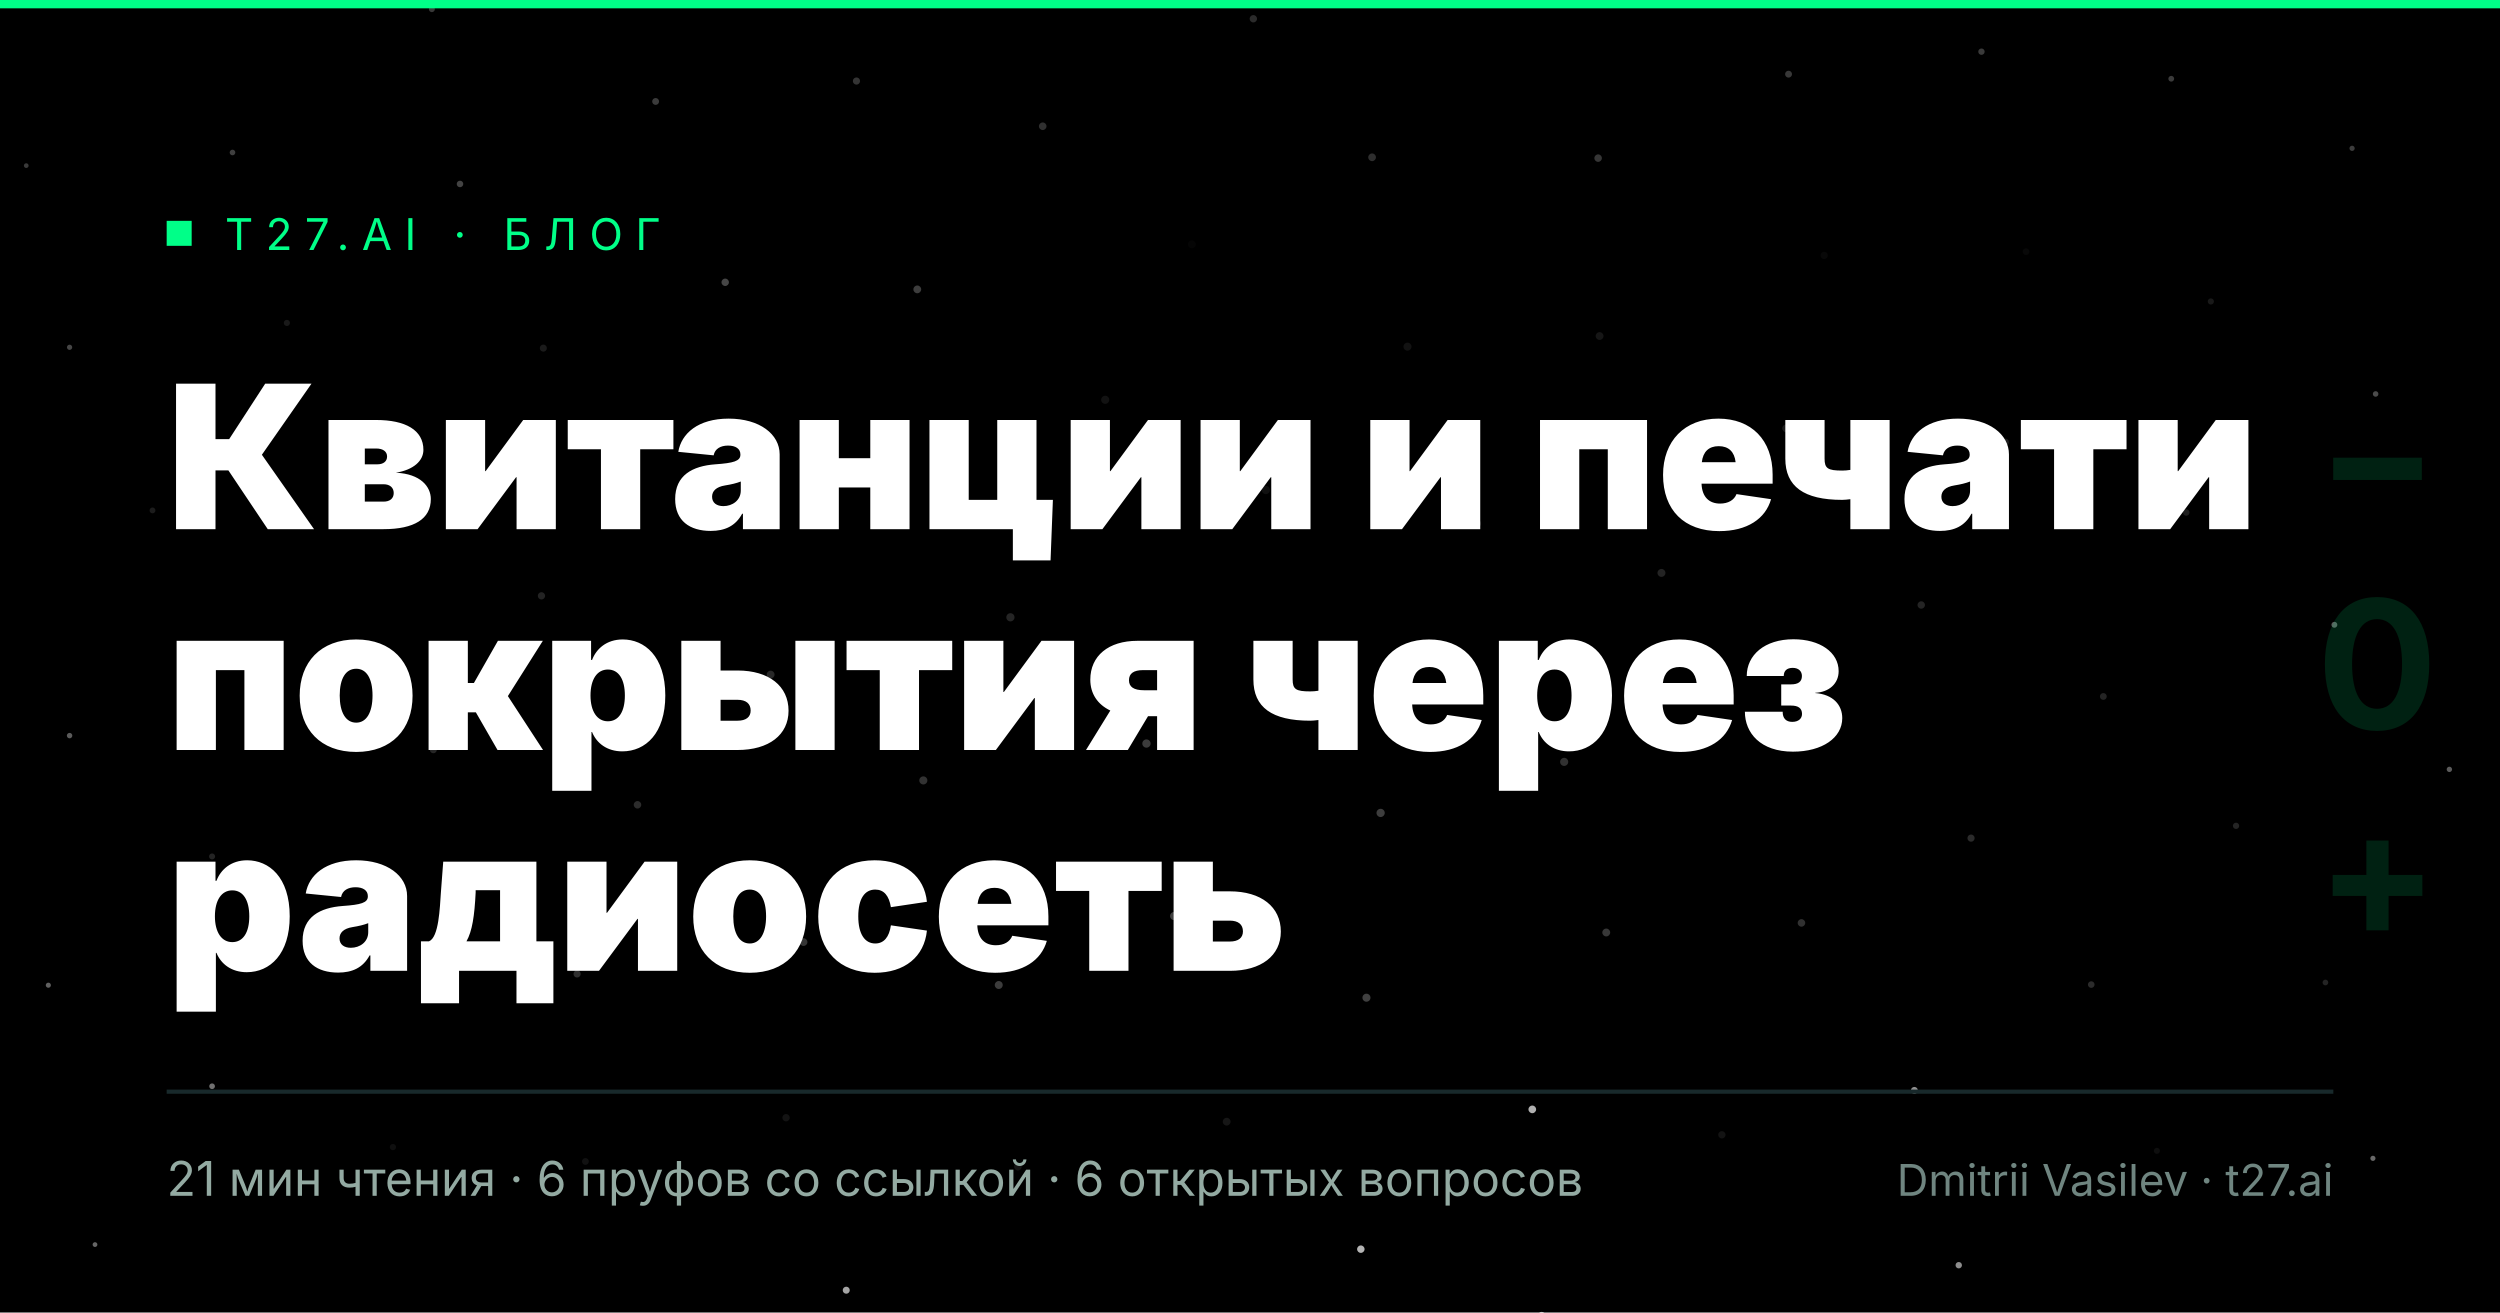
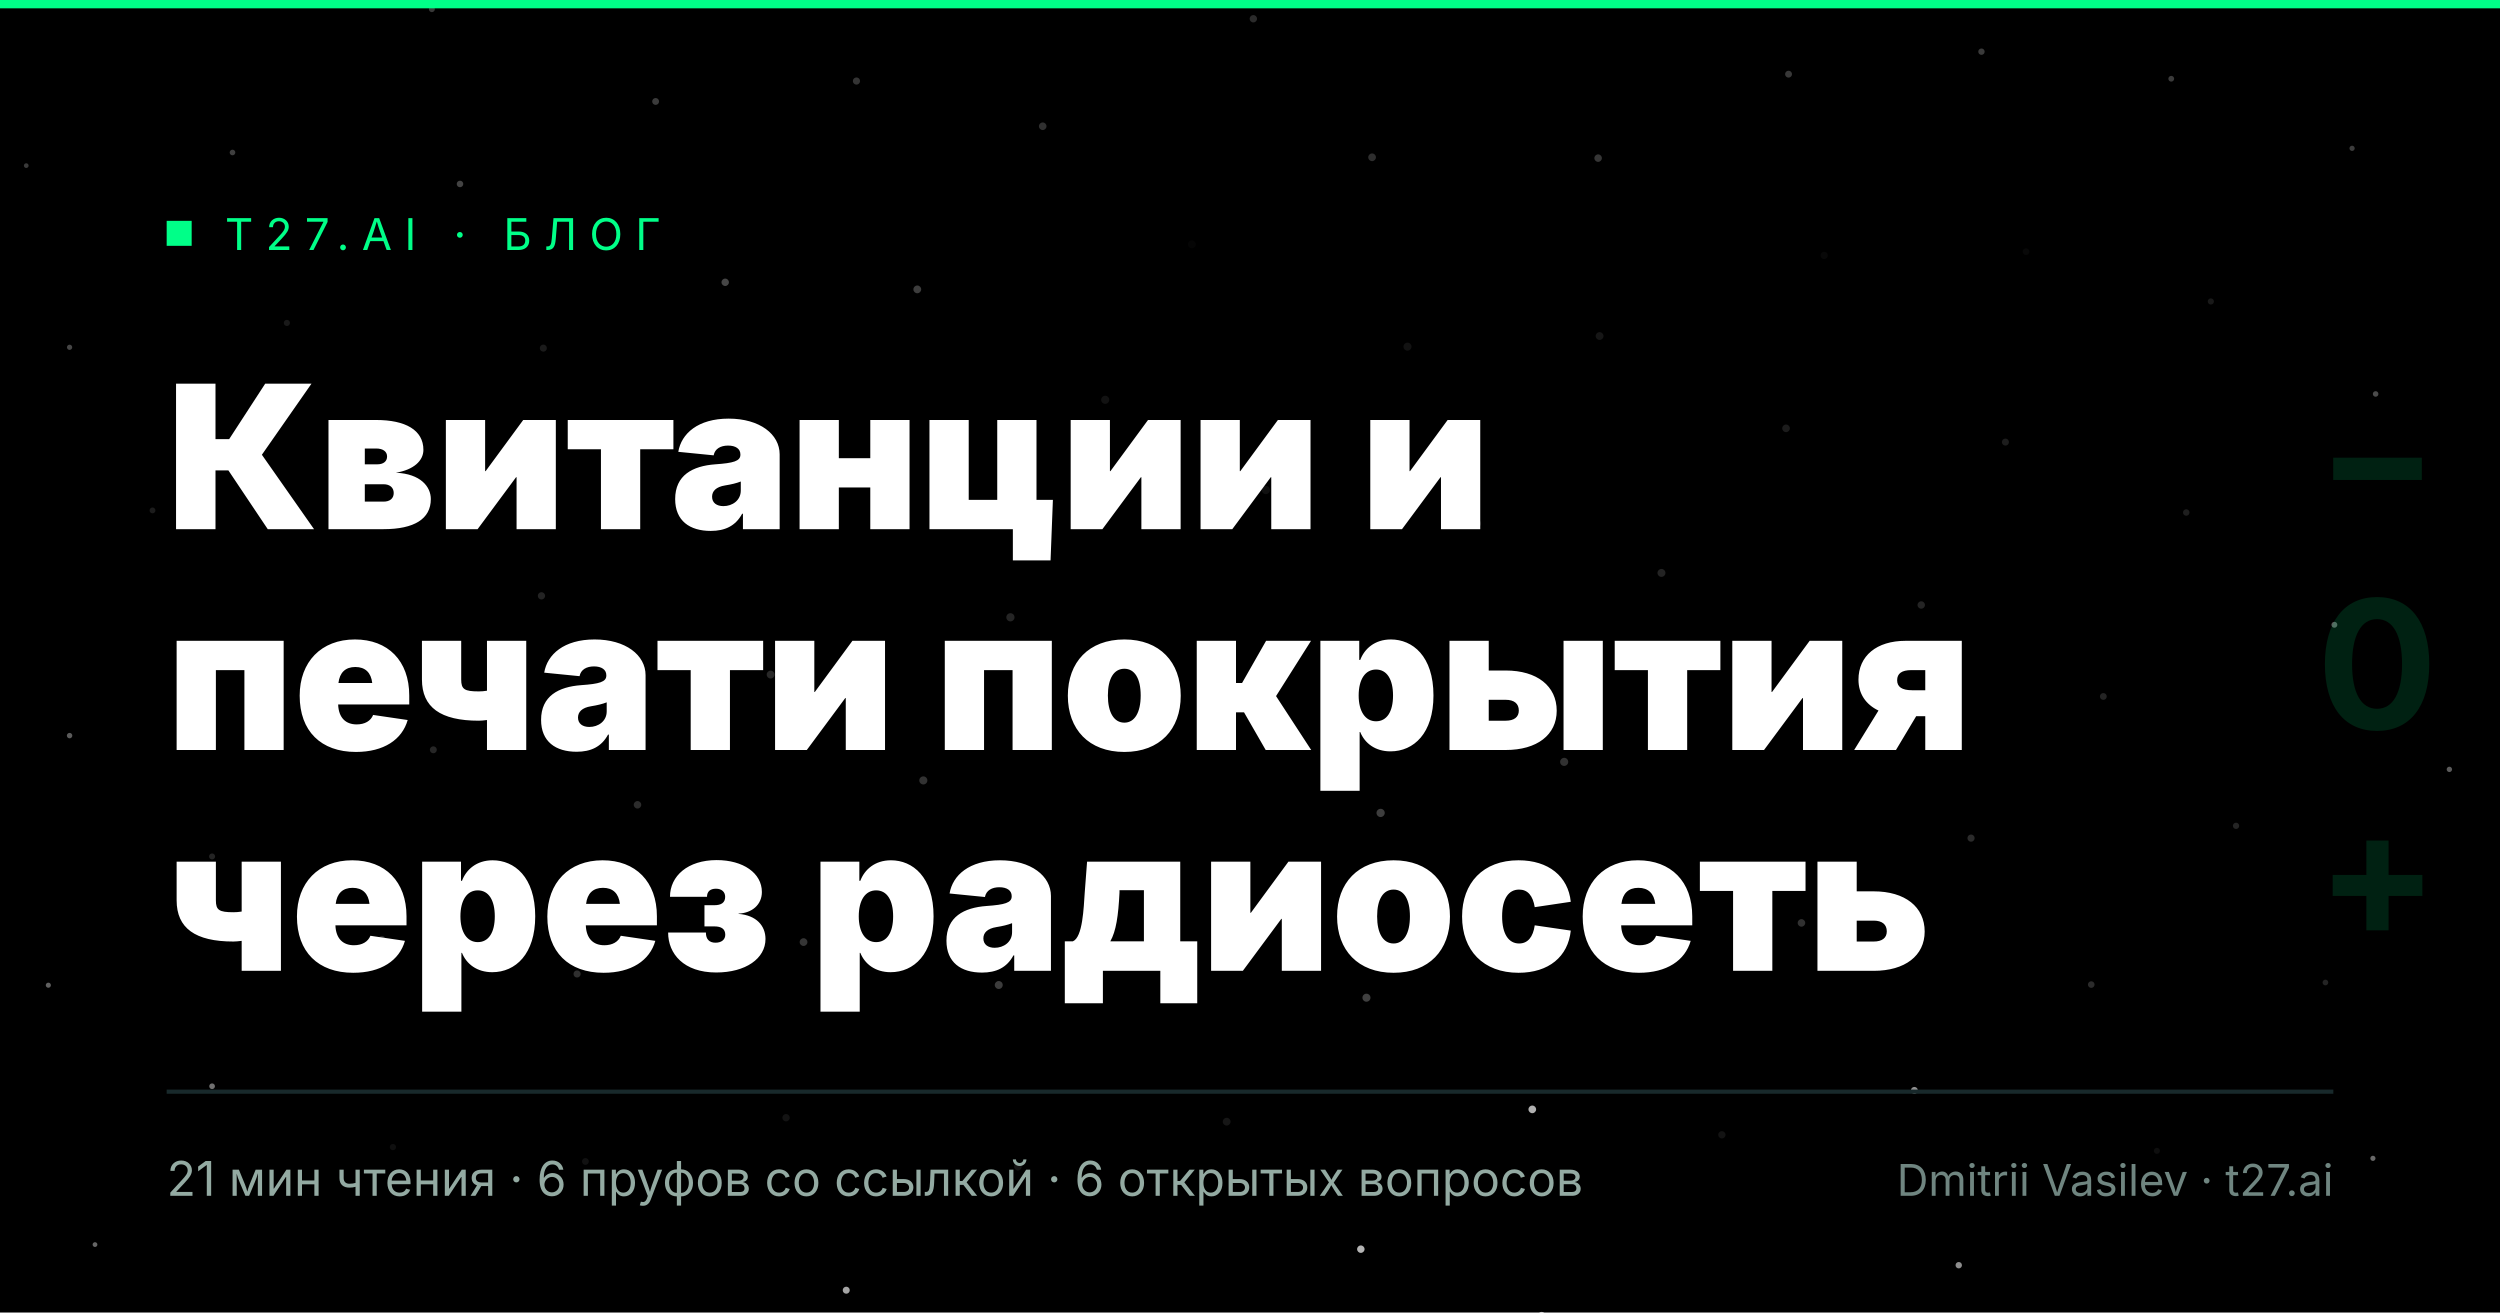
<svg xmlns="http://www.w3.org/2000/svg" width="1200" height="630" viewBox="0 0 1200 630" role="img" aria-label="Квитанции и печати покрытия через радиосеть">
  <rect width="1200" height="630" fill="#000000" />
  <circle cx="638.9" cy="315.0" r="2.00" fill="#ffffff" opacity="0.164" />
  <circle cx="550.3" cy="356.9" r="1.99" fill="#ffffff" opacity="0.232" />
  <circle cx="607.6" cy="235.2" r="1.98" fill="#ffffff" opacity="0.064" />
  <circle cx="662.7" cy="390.2" r="1.98" fill="#ffffff" opacity="0.242" />
  <circle cx="485.0" cy="296.3" r="1.97" fill="#ffffff" opacity="0.145" />
  <circle cx="708.9" cy="251.3" r="1.96" fill="#ffffff" opacity="0.109" />
  <circle cx="563.6" cy="439.7" r="1.96" fill="#ffffff" opacity="0.257" />
  <circle cx="530.5" cy="191.9" r="1.95" fill="#ffffff" opacity="0.073" />
  <circle cx="750.8" cy="365.7" r="1.95" fill="#ffffff" opacity="0.194" />
  <circle cx="443.2" cy="374.6" r="1.94" fill="#ffffff" opacity="0.198" />
  <circle cx="675.6" cy="166.4" r="1.93" fill="#ffffff" opacity="0.071" />
  <circle cx="655.9" cy="478.9" r="1.93" fill="#ffffff" opacity="0.252" />
  <circle cx="431.6" cy="225.2" r="1.92" fill="#ffffff" opacity="0.110" />
  <circle cx="797.5" cy="275.0" r="1.91" fill="#ffffff" opacity="0.137" />
  <circle cx="479.4" cy="472.8" r="1.91" fill="#ffffff" opacity="0.237" />
  <circle cx="572.1" cy="117.3" r="1.90" fill="#ffffff" opacity="0.022" />
  <circle cx="771.0" cy="447.6" r="1.89" fill="#ffffff" opacity="0.219" />
  <circle cx="369.9" cy="323.8" r="1.89" fill="#ffffff" opacity="0.160" />
  <circle cx="767.8" cy="161.3" r="1.88" fill="#ffffff" opacity="0.089" />
  <circle cx="588.8" cy="538.4" r="1.87" fill="#ffffff" opacity="0.089" />
  <circle cx="440.3" cy="138.9" r="1.87" fill="#ffffff" opacity="0.242" />
  <circle cx="853.0" cy="346.3" r="1.86" fill="#ffffff" opacity="0.167" />
  <circle cx="385.7" cy="452.2" r="1.86" fill="#ffffff" opacity="0.208" />
  <circle cx="658.6" cy="75.5" r="1.85" fill="#ffffff" opacity="0.182" />
  <circle cx="735.5" cy="532.5" r="1.84" fill="#ffffff" opacity="0.691" />
  <circle cx="335.2" cy="237.3" r="1.84" fill="#ffffff" opacity="0.124" />
  <circle cx="857.3" cy="205.6" r="1.83" fill="#ffffff" opacity="0.113" />
  <circle cx="488.6" cy="560.0" r="1.82" fill="#ffffff" opacity="0.084" />
  <circle cx="500.5" cy="60.6" r="1.82" fill="#ffffff" opacity="0.189" />
  <circle cx="864.7" cy="443.0" r="1.81" fill="#ffffff" opacity="0.194" />
  <circle cx="306.0" cy="386.3" r="1.80" fill="#ffffff" opacity="0.174" />
  <circle cx="767.1" cy="75.9" r="1.80" fill="#ffffff" opacity="0.214" />
  <circle cx="653.2" cy="599.6" r="1.79" fill="#ffffff" opacity="0.706" />
  <circle cx="348.1" cy="135.5" r="1.78" fill="#ffffff" opacity="0.274" />
  <circle cx="922.2" cy="290.4" r="1.78" fill="#ffffff" opacity="0.141" />
  <circle cx="377.3" cy="536.5" r="1.77" fill="#ffffff" opacity="0.076" />
  <circle cx="601.6" cy="9.0" r="1.77" fill="#ffffff" opacity="0.168" />
  <circle cx="826.5" cy="544.7" r="1.76" fill="#ffffff" opacity="0.076" />
  <circle cx="259.9" cy="286.0" r="1.75" fill="#ffffff" opacity="0.139" />
  <circle cx="875.6" cy="122.6" r="1.75" fill="#ffffff" opacity="0.033" />
  <circle cx="537.3" cy="632.1" r="1.74" fill="#ffffff" opacity="0.689" />
  <circle cx="411.1" cy="38.9" r="1.73" fill="#ffffff" opacity="0.206" />
  <circle cx="946.1" cy="402.3" r="1.73" fill="#ffffff" opacity="0.169" />
  <circle cx="277.0" cy="467.5" r="1.72" fill="#ffffff" opacity="0.185" />
  <circle cx="727.7" cy="-1.8" r="1.71" fill="#ffffff" opacity="0.181" />
  <circle cx="740.0" cy="631.4" r="1.71" fill="#ffffff" opacity="0.663" />
  <circle cx="260.8" cy="167.1" r="1.70" fill="#ffffff" opacity="0.106" />
  <circle cx="962.6" cy="212.2" r="1.69" fill="#ffffff" opacity="0.117" />
  <circle cx="406.2" cy="619.3" r="1.69" fill="#ffffff" opacity="0.641" />
  <circle cx="918.9" cy="523.4" r="1.67" fill="#ffffff" opacity="0.564" />
  <circle cx="208.0" cy="359.9" r="1.67" fill="#ffffff" opacity="0.152" />
  <circle cx="858.5" cy="35.6" r="1.66" fill="#ffffff" opacity="0.221" />
  <circle cx="314.7" cy="48.7" r="1.65" fill="#ffffff" opacity="0.232" />
  <circle cx="1009.6" cy="334.3" r="1.64" fill="#ffffff" opacity="0.144" />
  <circle cx="281.0" cy="557.5" r="1.64" fill="#ffffff" opacity="0.068" />
  <circle cx="838.8" cy="634.0" r="1.62" fill="#ffffff" opacity="0.611" />
  <circle cx="186.2" cy="227.4" r="1.62" fill="#ffffff" opacity="0.119" />
  <circle cx="972.5" cy="120.8" r="1.61" fill="#ffffff" opacity="0.034" />
  <circle cx="1003.8" cy="472.6" r="1.59" fill="#ffffff" opacity="0.168" />
  <circle cx="183.3" cy="450.8" r="1.58" fill="#ffffff" opacity="0.163" />
  <circle cx="220.8" cy="88.3" r="1.57" fill="#ffffff" opacity="0.262" />
  <circle cx="1049.4" cy="246.0" r="1.56" fill="#ffffff" opacity="0.120" />
  <circle cx="940.2" cy="607.3" r="1.54" fill="#ffffff" opacity="0.551" />
  <circle cx="131.3" cy="310.8" r="1.53" fill="#ffffff" opacity="0.131" />
  <circle cx="951.1" cy="24.8" r="1.53" fill="#ffffff" opacity="0.228" />
  <circle cx="1073.3" cy="396.4" r="1.51" fill="#ffffff" opacity="0.144" />
  <circle cx="188.6" cy="550.6" r="1.50" fill="#ffffff" opacity="0.060" />
  <circle cx="137.7" cy="155.0" r="1.48" fill="#ffffff" opacity="0.100" />
  <circle cx="1061.2" cy="144.7" r="1.48" fill="#ffffff" opacity="0.098" />
  <circle cx="1035.3" cy="552.4" r="1.46" fill="#ffffff" opacity="0.058" />
  <circle cx="101.8" cy="411.1" r="1.45" fill="#ffffff" opacity="0.142" />
  <circle cx="207.3" cy="4.4" r="1.43" fill="#ffffff" opacity="0.220" />
  <circle cx="1120.5" cy="299.9" r="1.42" fill="#ffffff" opacity="0.357" />
  <circle cx="73.2" cy="245.0" r="1.40" fill="#ffffff" opacity="0.111" />
  <circle cx="1042.2" cy="37.8" r="1.39" fill="#ffffff" opacity="0.234" />
  <circle cx="1116.2" cy="471.6" r="1.37" fill="#ffffff" opacity="0.143" />
  <circle cx="101.8" cy="521.4" r="1.37" fill="#ffffff" opacity="0.441" />
  <circle cx="111.6" cy="73.2" r="1.35" fill="#ffffff" opacity="0.247" />
  <circle cx="1140.3" cy="189.1" r="1.34" fill="#ffffff" opacity="0.295" />
  <circle cx="33.4" cy="353.1" r="1.31" fill="#ffffff" opacity="0.357" />
  <circle cx="1175.7" cy="369.3" r="1.29" fill="#ffffff" opacity="0.358" />
  <circle cx="133.6" cy="634.1" r="1.28" fill="#ffffff" opacity="0.458" />
  <circle cx="33.4" cy="166.7" r="1.26" fill="#ffffff" opacity="0.276" />
  <circle cx="1129.0" cy="71.2" r="1.26" fill="#ffffff" opacity="0.239" />
  <circle cx="1139.0" cy="556.0" r="1.24" fill="#ffffff" opacity="0.413" />
  <circle cx="23.2" cy="472.9" r="1.23" fill="#ffffff" opacity="0.381" />
  <circle cx="45.6" cy="597.4" r="1.15" fill="#ffffff" opacity="0.399" />
  <circle cx="12.6" cy="79.5" r="1.13" fill="#ffffff" opacity="0.229" />
  <text x="1112" y="250" font-family="Inter,DejaVu Sans,Helvetica,Arial,sans-serif" font-size="86" font-weight="700" fill="#00ff88" opacity="0.13">−</text>
  <text x="1112" y="350" font-family="Inter,DejaVu Sans,Helvetica,Arial,sans-serif" font-size="86" font-weight="700" fill="#00ff88" opacity="0.13">0</text>
  <text x="1112" y="450" font-family="Inter,DejaVu Sans,Helvetica,Arial,sans-serif" font-size="86" font-weight="700" fill="#00ff88" opacity="0.13">+</text>
  <rect x="0" y="0" width="1200" height="4" fill="#00ff88" />
  <rect x="80" y="106" width="12" height="12" fill="#00ff88" />
  <text x="108" y="120" font-family="Inter,DejaVu Sans,Helvetica,Arial,sans-serif" font-size="21" letter-spacing="6" fill="#00ff88">T27.AI · БЛОГ</text>
-   <text x="80" y="254" font-family="Inter,DejaVu Sans,Helvetica,Arial,sans-serif" font-size="96" font-weight="900" fill="#ffffff">Квитанции и печати</text>
-   <text x="80" y="360" font-family="Inter,DejaVu Sans,Helvetica,Arial,sans-serif" font-size="96" font-weight="900" fill="#ffffff">покрытия через</text>
-   <text x="80" y="466" font-family="Inter,DejaVu Sans,Helvetica,Arial,sans-serif" font-size="96" font-weight="900" fill="#ffffff">радиосеть</text>
+   <text x="80" y="254" font-family="Inter,DejaVu Sans,Helvetica,Arial,sans-serif" font-size="96" font-weight="900" fill="#ffffff">Квитанции и</text>
+   <text x="80" y="360" font-family="Inter,DejaVu Sans,Helvetica,Arial,sans-serif" font-size="96" font-weight="900" fill="#ffffff">печати покрытия</text>
+   <text x="80" y="466" font-family="Inter,DejaVu Sans,Helvetica,Arial,sans-serif" font-size="96" font-weight="900" fill="#ffffff">через радиосеть</text>
  <line x1="80" y1="524" x2="1120" y2="524" stroke="#18292b" stroke-width="2" />
  <text x="80" y="574" font-family="Inter,DejaVu Sans,Helvetica,Arial,sans-serif" font-size="23" fill="#93aaa2">21 мин чтения  ·  6 пруфов со ссылкой  ·  6 открытых вопросов</text>
  <text x="1120" y="574" text-anchor="end" font-family="Inter,DejaVu Sans,Helvetica,Arial,sans-serif" font-size="21" fill="#6f8580">Dmitrii Vasilev · t27.ai</text>
</svg>
